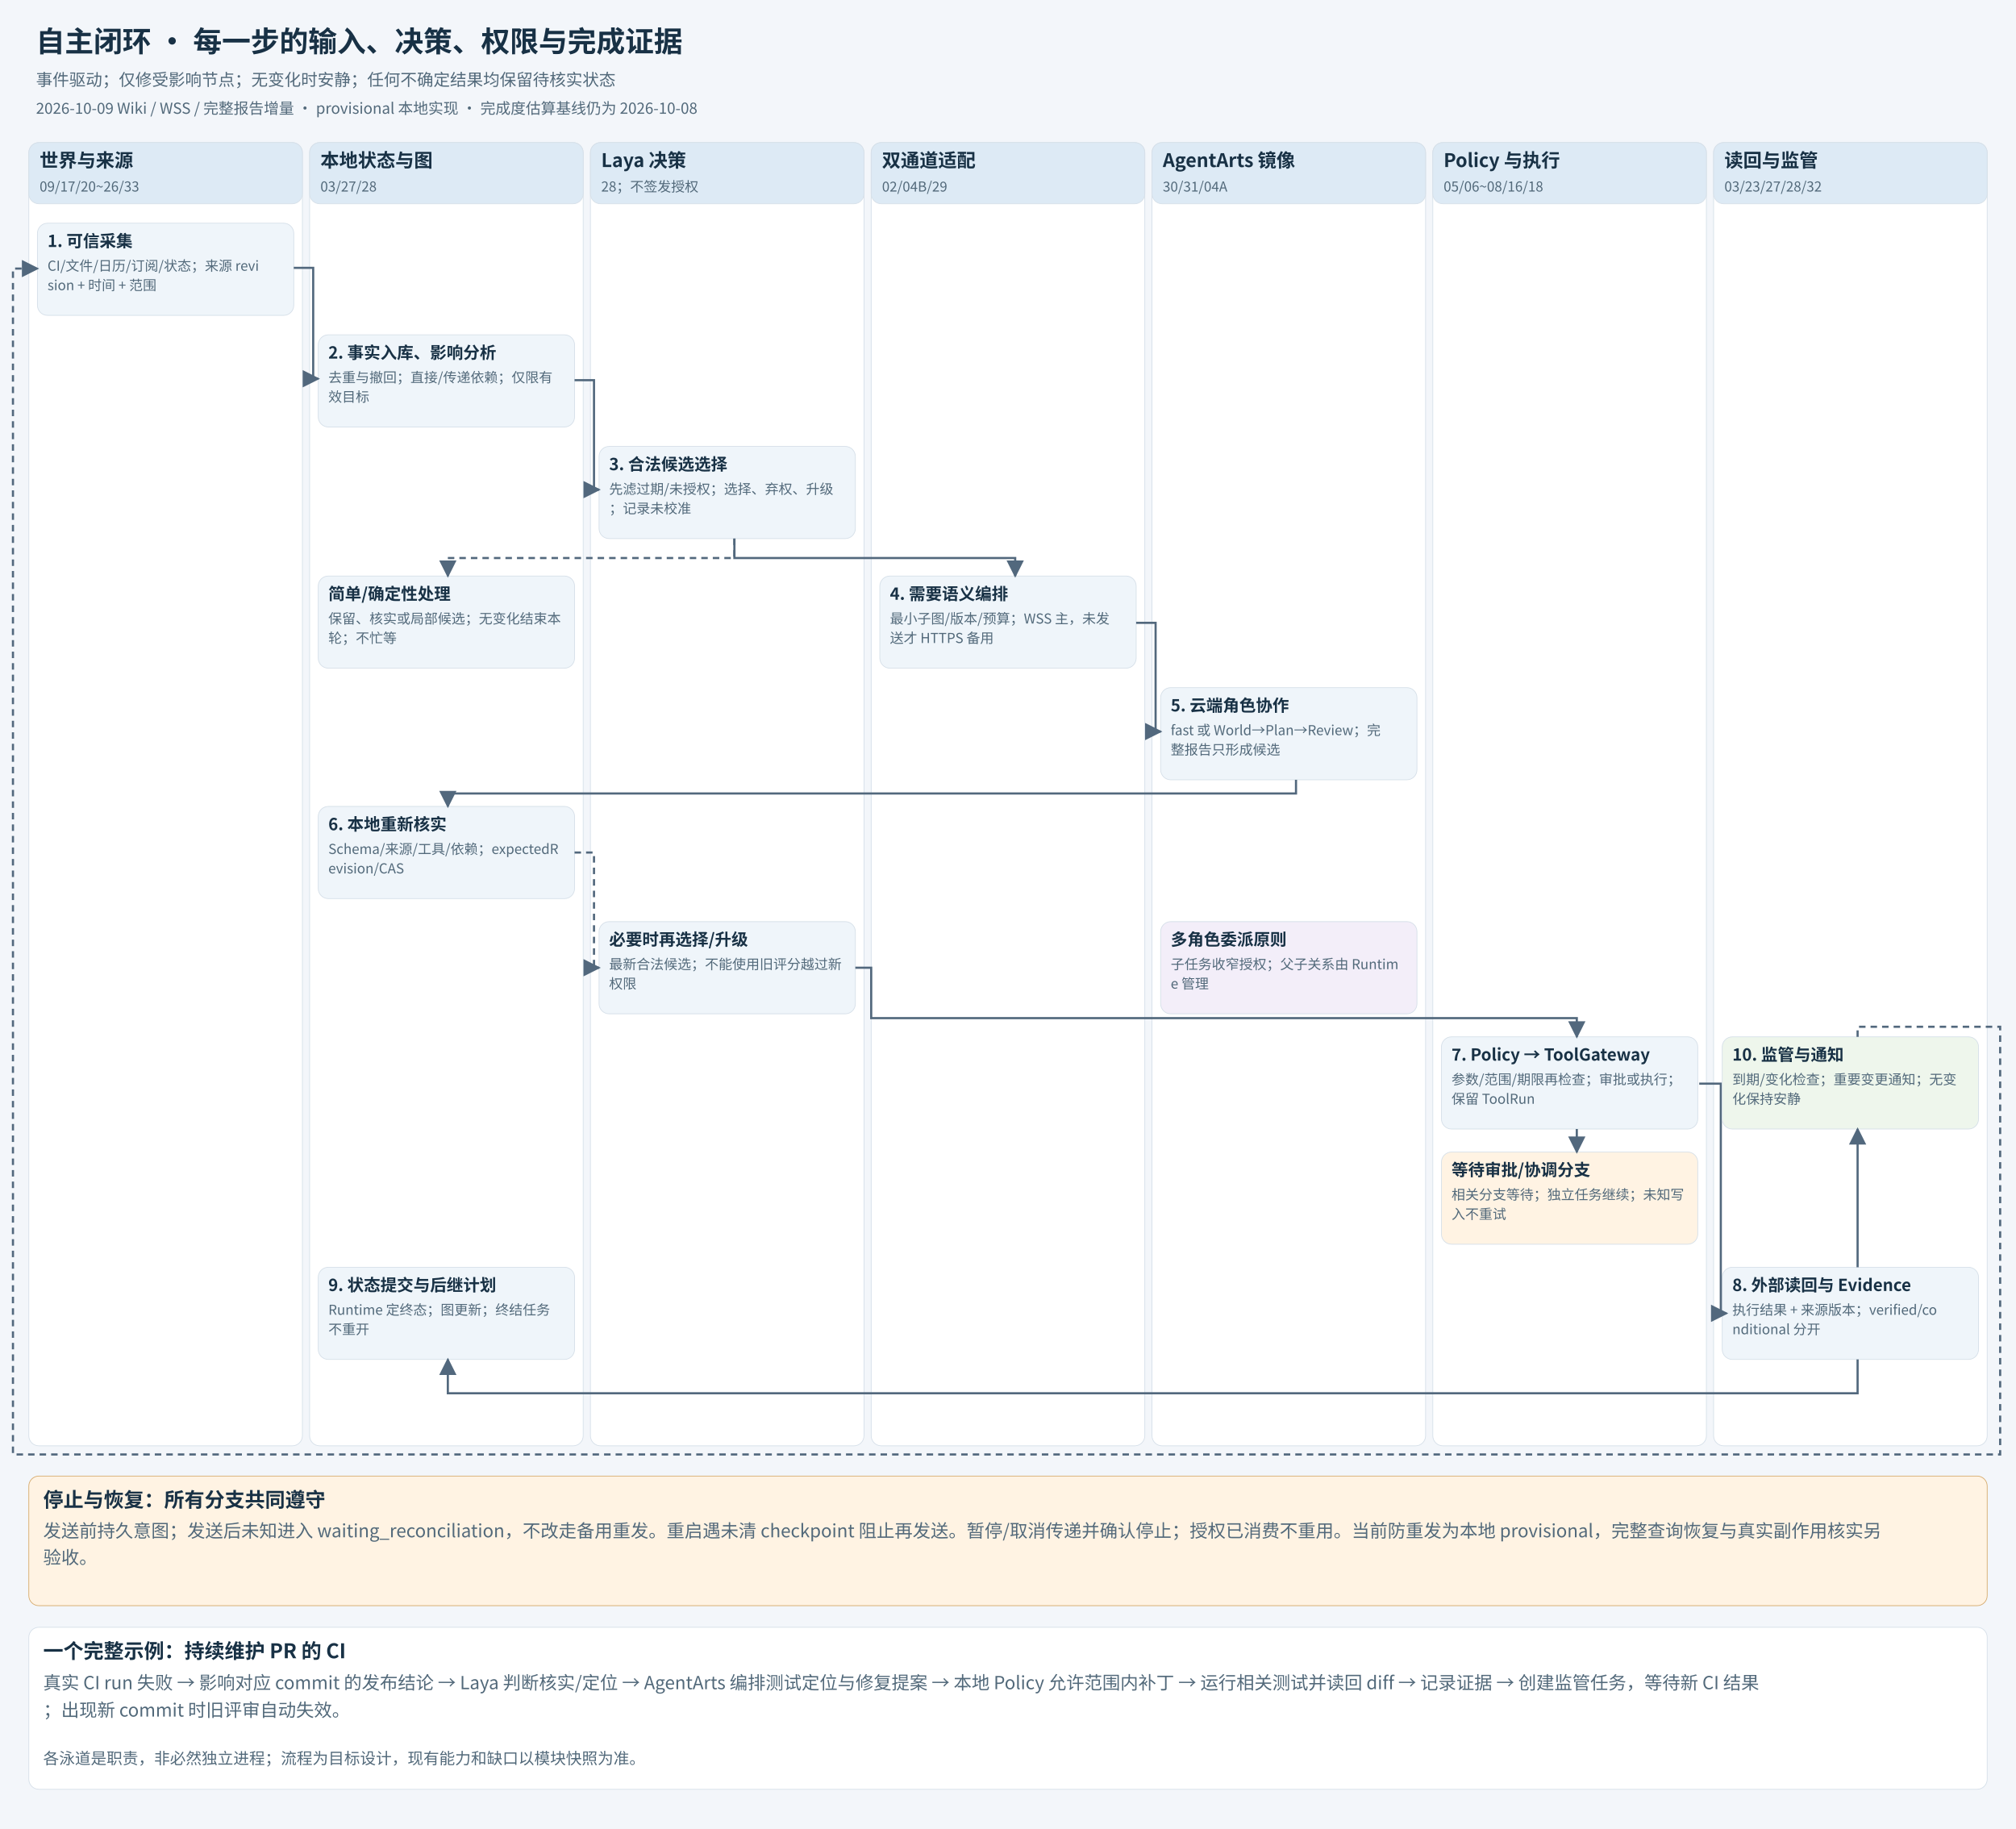
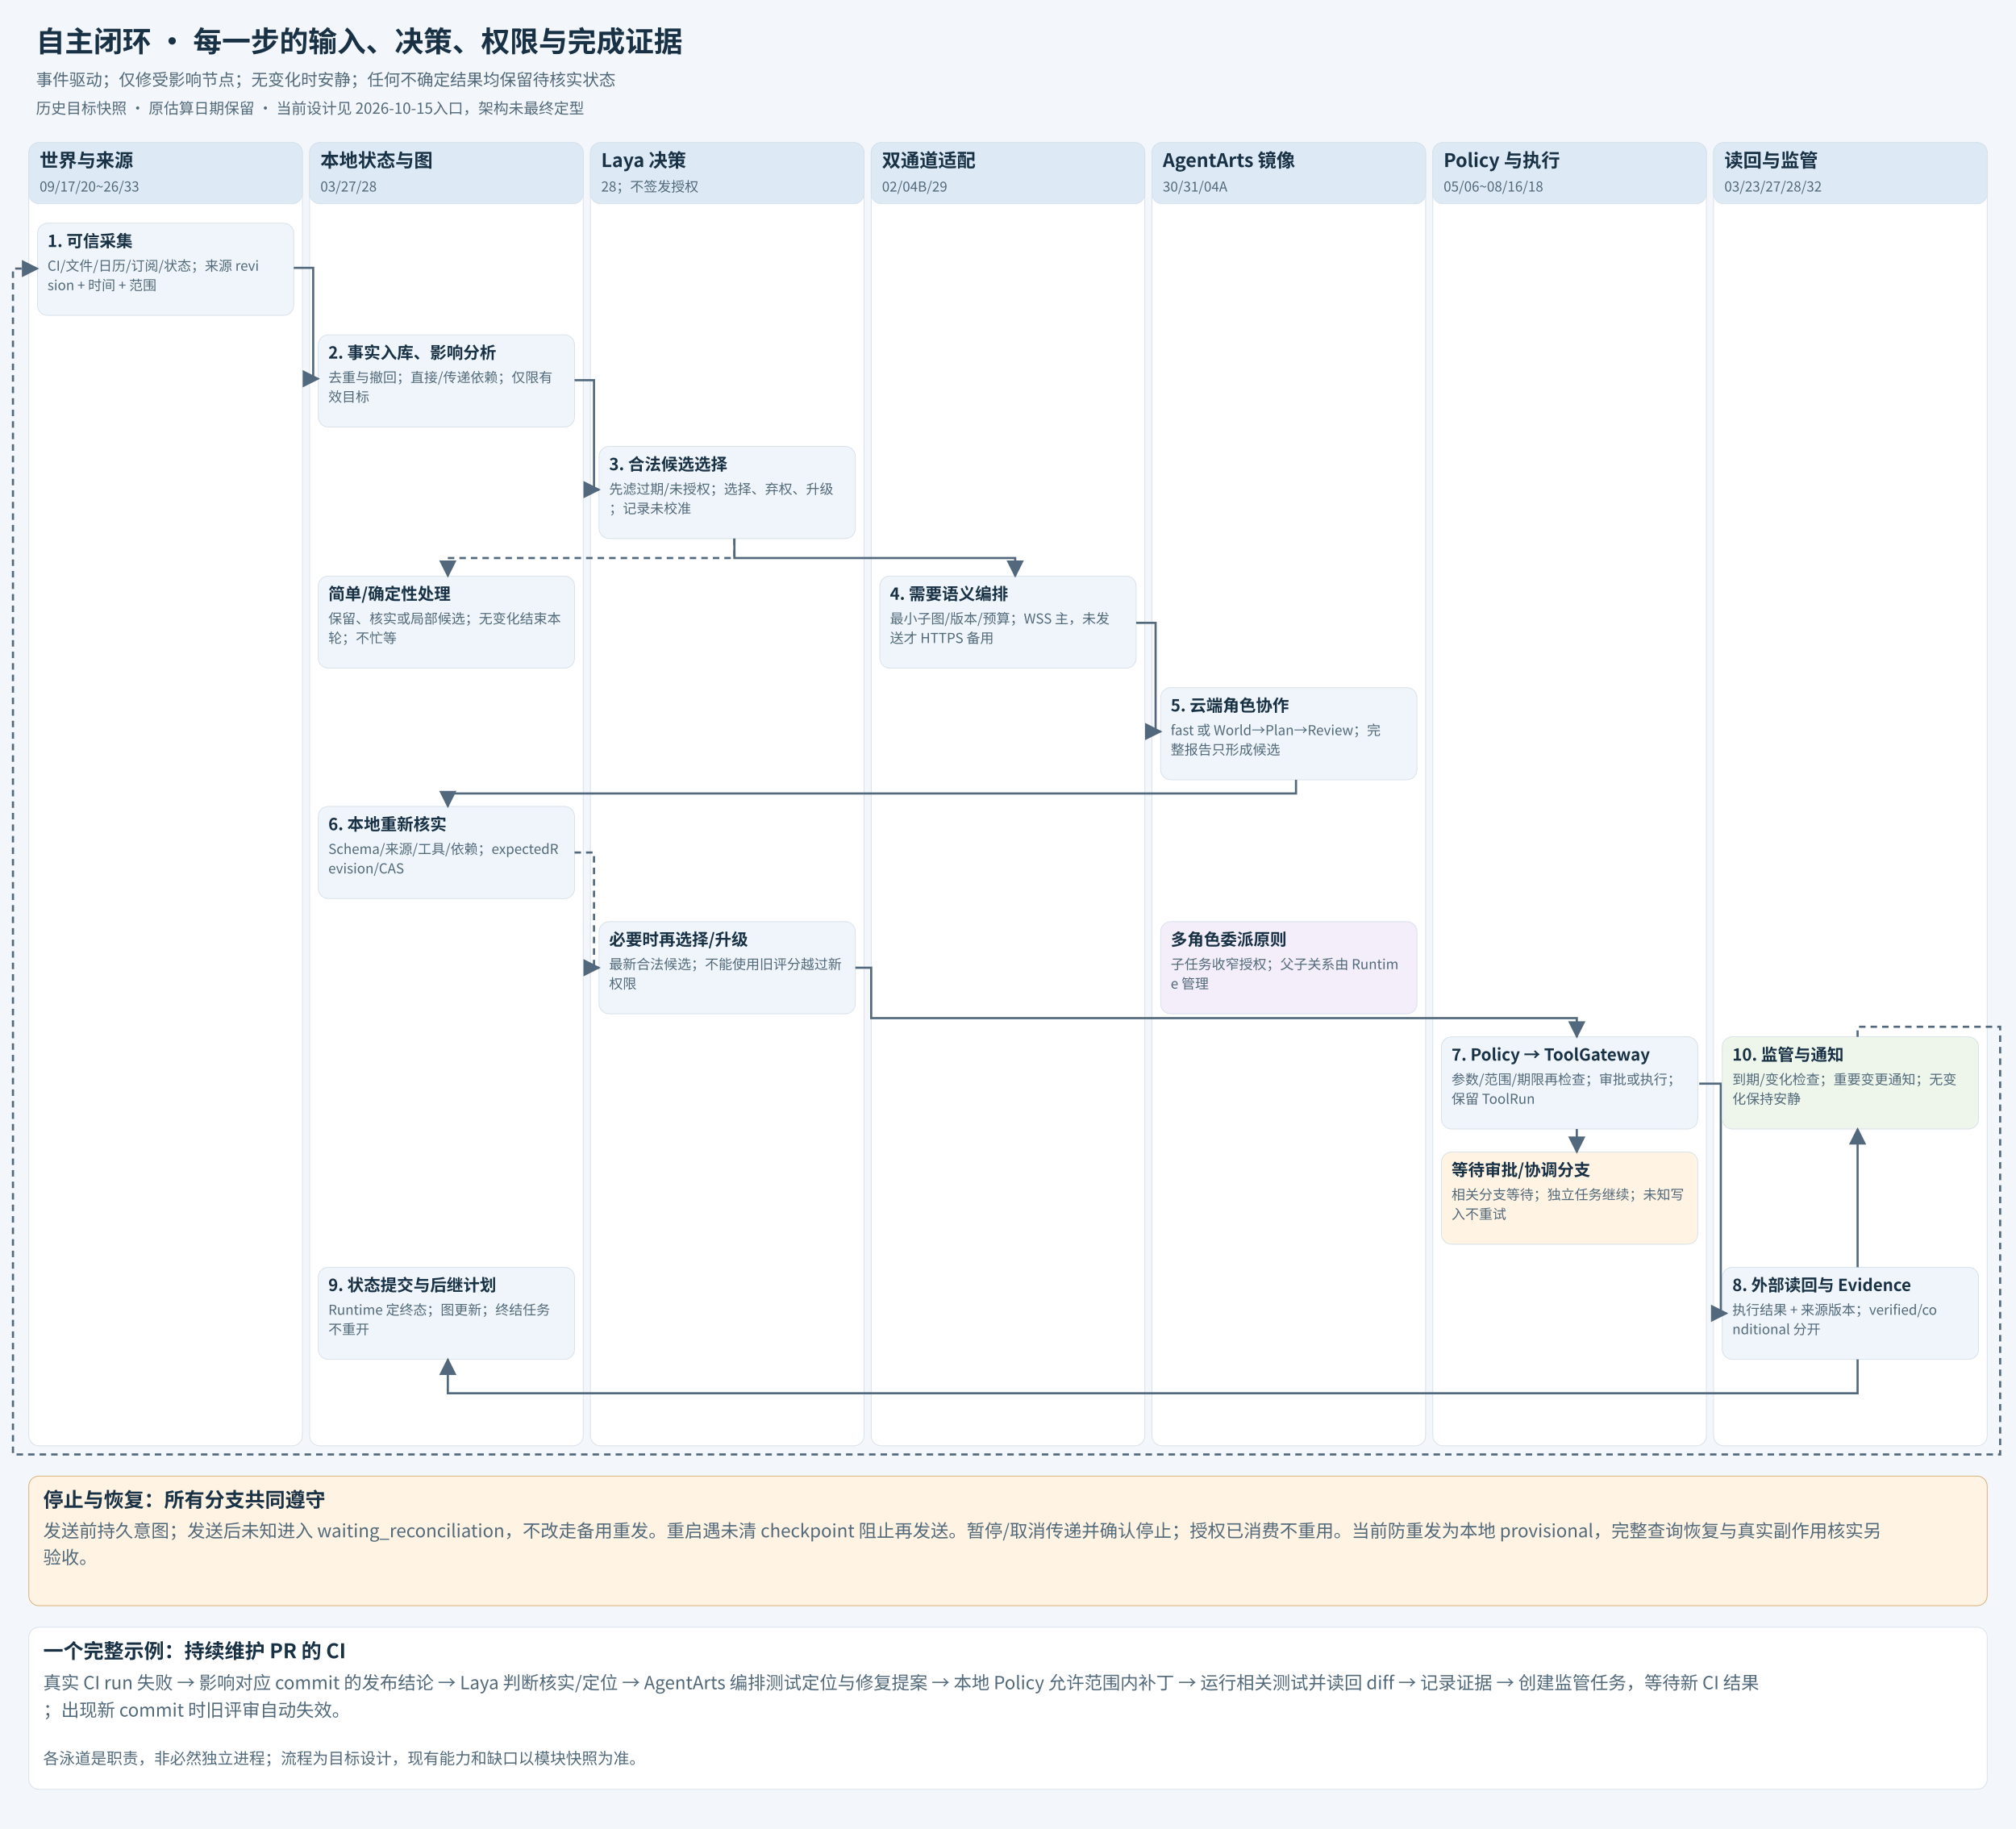
<svg xmlns="http://www.w3.org/2000/svg" width="2800" height="2540" viewBox="0 0 2800 2540" role="img" aria-labelledby="title desc">
  <defs>
    <marker id="arrow" viewBox="0 0 10 10" refX="9" refY="5" markerWidth="8" markerHeight="8" orient="auto-start-reverse">
      <path d="M 0 0 L 10 5 L 0 10 z" fill="#52687d" />
    </marker>
  </defs>
  <style>text{font-family:"Microsoft YaHei","Noto Sans CJK SC",sans-serif;fill:#183145} .muted{fill:#52697a} .white{fill:white} .strong{font-weight:700}</style>
  <rect x="0" y="0" width="2800" height="2540" rx="0" fill="#f3f6fa" stroke="none" />
  <text x="50" y="72" font-size="40" class="strong" text-anchor="start">自主闭环 · 每一步的输入、决策、权限与完成证据</text>
  <text x="50" y="119" font-size="23" class="muted" text-anchor="start">事件驱动；仅修受影响节点；无变化时安静；任何不确定结果均保留待核实状态</text>
-   <text x="50" y="158" font-size="21" class="muted" text-anchor="start">2026-10-09 Wiki / WSS / 完整报告增量 · provisional 本地实现 · 完成度估算基线仍为 2026-10-08</text>
+   <a href="../CURRENT_DESIGN_20261015.md" id="history-design-notice-20261015">
+     <text x="50" y="158" font-size="21" class="muted" text-anchor="start">历史目标快照 · 原估算日期保留 · 当前设计见 2026-10-15入口，架构未最终定型</text>
+   </a>
  <rect x="40" y="198" width="380" height="1810" rx="14" fill="#fff" stroke="#d5dfe8" />
  <rect x="40" y="198" width="380" height="85" rx="14" fill="#ddeaf5" stroke="#d5dfe8" />
  <text x="55" y="232" font-size="26" class="strong" text-anchor="start">世界与来源</text>
  <text x="55" y="266" font-size="19" class="muted" text-anchor="start">09/17/20~26/33</text>
  <rect x="430" y="198" width="380" height="1810" rx="14" fill="#fff" stroke="#d5dfe8" />
  <rect x="430" y="198" width="380" height="85" rx="14" fill="#ddeaf5" stroke="#d5dfe8" />
  <text x="445" y="232" font-size="26" class="strong" text-anchor="start">本地状态与图</text>
  <text x="445" y="266" font-size="19" class="muted" text-anchor="start">03/27/28</text>
  <rect x="820" y="198" width="380" height="1810" rx="14" fill="#fff" stroke="#d5dfe8" />
  <rect x="820" y="198" width="380" height="85" rx="14" fill="#ddeaf5" stroke="#d5dfe8" />
  <text x="835" y="232" font-size="26" class="strong" text-anchor="start">Laya 决策</text>
  <text x="835" y="266" font-size="19" class="muted" text-anchor="start">28；不签发授权</text>
  <rect x="1210" y="198" width="380" height="1810" rx="14" fill="#fff" stroke="#d5dfe8" />
  <rect x="1210" y="198" width="380" height="85" rx="14" fill="#ddeaf5" stroke="#d5dfe8" />
  <text x="1225" y="232" font-size="26" class="strong" text-anchor="start">双通道适配</text>
  <text x="1225" y="266" font-size="19" class="muted" text-anchor="start">02/04B/29</text>
  <rect x="1600" y="198" width="380" height="1810" rx="14" fill="#fff" stroke="#d5dfe8" />
  <rect x="1600" y="198" width="380" height="85" rx="14" fill="#ddeaf5" stroke="#d5dfe8" />
  <text x="1615" y="232" font-size="26" class="strong" text-anchor="start">AgentArts 镜像</text>
  <text x="1615" y="266" font-size="19" class="muted" text-anchor="start">30/31/04A</text>
  <rect x="1990" y="198" width="380" height="1810" rx="14" fill="#fff" stroke="#d5dfe8" />
  <rect x="1990" y="198" width="380" height="85" rx="14" fill="#ddeaf5" stroke="#d5dfe8" />
  <text x="2005" y="232" font-size="26" class="strong" text-anchor="start">Policy 与执行</text>
  <text x="2005" y="266" font-size="19" class="muted" text-anchor="start">05/06~08/16/18</text>
  <rect x="2380" y="198" width="380" height="1810" rx="14" fill="#fff" stroke="#d5dfe8" />
  <rect x="2380" y="198" width="380" height="85" rx="14" fill="#ddeaf5" stroke="#d5dfe8" />
  <text x="2395" y="232" font-size="26" class="strong" text-anchor="start">读回与监管</text>
  <text x="2395" y="266" font-size="19" class="muted" text-anchor="start">03/23/27/28/32</text>
  <rect x="52" y="310" width="356" height="128" rx="14" fill="#eff5fa" stroke="#d5dfe8" />
  <text x="66" y="343" font-size="23" class="strong" text-anchor="start">1. 可信采集</text>
  <text x="66" y="376" font-size="19" class="muted" text-anchor="start">CI/文件/日历/订阅/状态；来源 revi</text>
  <text x="66" y="403" font-size="19" class="muted" text-anchor="start">sion + 时间 + 范围</text>
  <rect x="442" y="465" width="356" height="128" rx="14" fill="#eff5fa" stroke="#d5dfe8" />
  <text x="456" y="498" font-size="23" class="strong" text-anchor="start">2. 事实入库、影响分析</text>
  <text x="456" y="531" font-size="19" class="muted" text-anchor="start">去重与撤回；直接/传递依赖；仅限有</text>
  <text x="456" y="558" font-size="19" class="muted" text-anchor="start">效目标</text>
  <path d="M408,372 L435,372 L435,526 L442,526" fill="none" stroke="#52687d" stroke-width="3" marker-end="url(#arrow)" />
  <rect x="832" y="620" width="356" height="128" rx="14" fill="#eff5fa" stroke="#d5dfe8" />
  <text x="846" y="653" font-size="23" class="strong" text-anchor="start">3. 合法候选选择</text>
  <text x="846" y="686" font-size="19" class="muted" text-anchor="start">先滤过期/未授权；选择、弃权、升级</text>
  <text x="846" y="713" font-size="19" class="muted" text-anchor="start">；记录未校准</text>
  <path d="M798,528 L825,528 L825,680 L832,680" fill="none" stroke="#52687d" stroke-width="3" marker-end="url(#arrow)" />
  <rect x="442" y="800" width="356" height="128" rx="14" fill="#eff5fa" stroke="#d5dfe8" />
  <text x="456" y="833" font-size="23" class="strong" text-anchor="start">简单/确定性处理</text>
  <text x="456" y="866" font-size="19" class="muted" text-anchor="start">保留、核实或局部候选；无变化结束本</text>
  <text x="456" y="893" font-size="19" class="muted" text-anchor="start">轮；不忙等</text>
  <path d="M1020,748 L1020,775 L622,775 L622,800" fill="none" stroke="#52687d" stroke-width="3" marker-end="url(#arrow)" stroke-dasharray="9 7" />
  <rect x="1222" y="800" width="356" height="128" rx="14" fill="#eff5fa" stroke="#d5dfe8" />
  <text x="1236" y="833" font-size="23" class="strong" text-anchor="start">4. 需要语义编排</text>
  <text x="1236" y="866" font-size="19" class="muted" text-anchor="start">最小子图/版本/预算；WSS 主，未发</text>
  <text x="1236" y="893" font-size="19" class="muted" text-anchor="start">送才 HTTPS 备用</text>
  <path d="M1020,748 L1020,775 L1410,775 L1410,800" fill="none" stroke="#52687d" stroke-width="3" marker-end="url(#arrow)" />
  <rect x="1612" y="955" width="356" height="128" rx="14" fill="#eff5fa" stroke="#d5dfe8" />
  <text x="1626" y="988" font-size="23" class="strong" text-anchor="start">5. 云端角色协作</text>
  <text x="1626" y="1021" font-size="19" class="muted" text-anchor="start">fast 或 World→Plan→Review；完</text>
  <text x="1626" y="1048" font-size="19" class="muted" text-anchor="start">整报告只形成候选</text>
  <path d="M1578,865 L1605,865 L1605,1016 L1612,1016" fill="none" stroke="#52687d" stroke-width="3" marker-end="url(#arrow)" />
  <rect x="442" y="1120" width="356" height="128" rx="14" fill="#eff5fa" stroke="#d5dfe8" />
  <text x="456" y="1153" font-size="23" class="strong" text-anchor="start">6. 本地重新核实</text>
  <text x="456" y="1186" font-size="19" class="muted" text-anchor="start">Schema/来源/工具/依赖；expectedR</text>
  <text x="456" y="1213" font-size="19" class="muted" text-anchor="start">evision/CAS</text>
  <path d="M1800,1083 L1800,1102 L622,1102 L622,1120" fill="none" stroke="#52687d" stroke-width="3" marker-end="url(#arrow)" />
  <rect x="832" y="1280" width="356" height="128" rx="14" fill="#eff5fa" stroke="#d5dfe8" />
  <text x="846" y="1313" font-size="23" class="strong" text-anchor="start">必要时再选择/升级</text>
  <text x="846" y="1346" font-size="19" class="muted" text-anchor="start">最新合法候选；不能使用旧评分越过新</text>
  <text x="846" y="1373" font-size="19" class="muted" text-anchor="start">权限</text>
  <path d="M798,1184 L825,1184 L825,1344 L832,1344" fill="none" stroke="#52687d" stroke-width="3" marker-end="url(#arrow)" stroke-dasharray="9 7" />
  <rect x="2002" y="1440" width="356" height="128" rx="14" fill="#eff5fa" stroke="#d5dfe8" />
  <text x="2016" y="1473" font-size="23" class="strong" text-anchor="start">7. Policy → ToolGateway</text>
  <text x="2016" y="1506" font-size="19" class="muted" text-anchor="start">参数/范围/期限再检查；审批或执行；</text>
  <text x="2016" y="1533" font-size="19" class="muted" text-anchor="start">保留 ToolRun</text>
  <path d="M1188,1344 L1210,1344 L1210,1414 L2190,1414 L2190,1440" fill="none" stroke="#52687d" stroke-width="3" marker-end="url(#arrow)" />
  <rect x="1612" y="1280" width="356" height="128" rx="14" fill="#f3eef9" stroke="#d5dfe8" />
  <text x="1626" y="1313" font-size="23" class="strong" text-anchor="start">多角色委派原则</text>
  <text x="1626" y="1346" font-size="19" class="muted" text-anchor="start">子任务收窄授权；父子关系由 Runtim</text>
  <text x="1626" y="1373" font-size="19" class="muted" text-anchor="start">e 管理</text>
  <rect x="2002" y="1600" width="356" height="128" rx="14" fill="#fff3e3" stroke="#d5dfe8" />
  <text x="2016" y="1633" font-size="23" class="strong" text-anchor="start">等待审批/协调分支</text>
  <text x="2016" y="1666" font-size="19" class="muted" text-anchor="start">相关分支等待；独立任务继续；未知写</text>
  <text x="2016" y="1693" font-size="19" class="muted" text-anchor="start">入不重试</text>
  <path d="M2190,1568 L2190,1600" fill="none" stroke="#52687d" stroke-width="3" marker-end="url(#arrow)" />
  <rect x="2392" y="1760" width="356" height="128" rx="14" fill="#eff5fa" stroke="#d5dfe8" />
  <text x="2406" y="1793" font-size="23" class="strong" text-anchor="start">8. 外部读回与 Evidence</text>
  <text x="2406" y="1826" font-size="19" class="muted" text-anchor="start">执行结果 + 来源版本；verified/co</text>
  <text x="2406" y="1853" font-size="19" class="muted" text-anchor="start">nditional 分开</text>
  <path d="M2360,1505 L2390,1505 L2390,1824 L2398,1824" fill="none" stroke="#52687d" stroke-width="3" marker-end="url(#arrow)" />
  <rect x="442" y="1760" width="356" height="128" rx="14" fill="#eff5fa" stroke="#d5dfe8" />
  <text x="456" y="1793" font-size="23" class="strong" text-anchor="start">9. 状态提交与后继计划</text>
  <text x="456" y="1826" font-size="19" class="muted" text-anchor="start">Runtime 定终态；图更新；终结任务</text>
  <text x="456" y="1853" font-size="19" class="muted" text-anchor="start">不重开</text>
  <path d="M2580,1888 L2580,1935 L622,1935 L622,1888" fill="none" stroke="#52687d" stroke-width="3" marker-end="url(#arrow)" />
  <rect x="2392" y="1440" width="356" height="128" rx="14" fill="#eef6ec" stroke="#d5dfe8" />
  <text x="2406" y="1473" font-size="23" class="strong" text-anchor="start">10. 监管与通知</text>
  <text x="2406" y="1506" font-size="19" class="muted" text-anchor="start">到期/变化检查；重要变更通知；无变</text>
  <text x="2406" y="1533" font-size="19" class="muted" text-anchor="start">化保持安静</text>
  <path d="M2580,1760 L2580,1568" fill="none" stroke="#52687d" stroke-width="3" marker-end="url(#arrow)" />
  <path d="M2580,1440 L2580,1426 L2778,1426 L2778,2020 L18,2020 L18,373 L52,373" fill="none" stroke="#52687d" stroke-width="3" marker-end="url(#arrow)" stroke-dasharray="9 7" />
  <rect x="40" y="2050" width="2720" height="180" rx="14" fill="#fff3e3" stroke="#d6aa6c" />
  <text x="60" y="2093" font-size="28" class="strong" text-anchor="start">停止与恢复：所有分支共同遵守</text>
  <text x="60" y="2135" font-size="25" class="muted" text-anchor="start">发送前持久意图；发送后未知进入 waiting_reconciliation，不改走备用重发。重启遇未清 checkpoint 阻止再发送。暂停/取消传递并确认停止；授权已消费不重用。当前防重发为本地 provisional，完整查询恢复与真实副作用核实另</text>
  <text x="60" y="2172" font-size="25" class="muted" text-anchor="start">验收。</text>
  <rect x="40" y="2260" width="2720" height="225" rx="14" fill="#fff" stroke="#d5dfe8" />
  <text x="60" y="2303" font-size="28" class="strong" text-anchor="start">一个完整示例：持续维护 PR 的 CI</text>
  <text x="60" y="2346" font-size="25" class="muted" text-anchor="start">真实 CI run 失败 → 影响对应 commit 的发布结论 → Laya 判断核实/定位 → AgentArts 编排测试定位与修复提案 → 本地 Policy 允许范围内补丁 → 运行相关测试并读回 diff → 记录证据 → 创建监管任务，等待新 CI 结果</text>
  <text x="60" y="2384" font-size="25" class="muted" text-anchor="start">；出现新 commit 时旧评审自动失效。</text>
  <text x="60" y="2450" font-size="22" class="muted" text-anchor="start">各泳道是职责，非必然独立进程；流程为目标设计，现有能力和缺口以模块快照为准。</text>
</svg>
